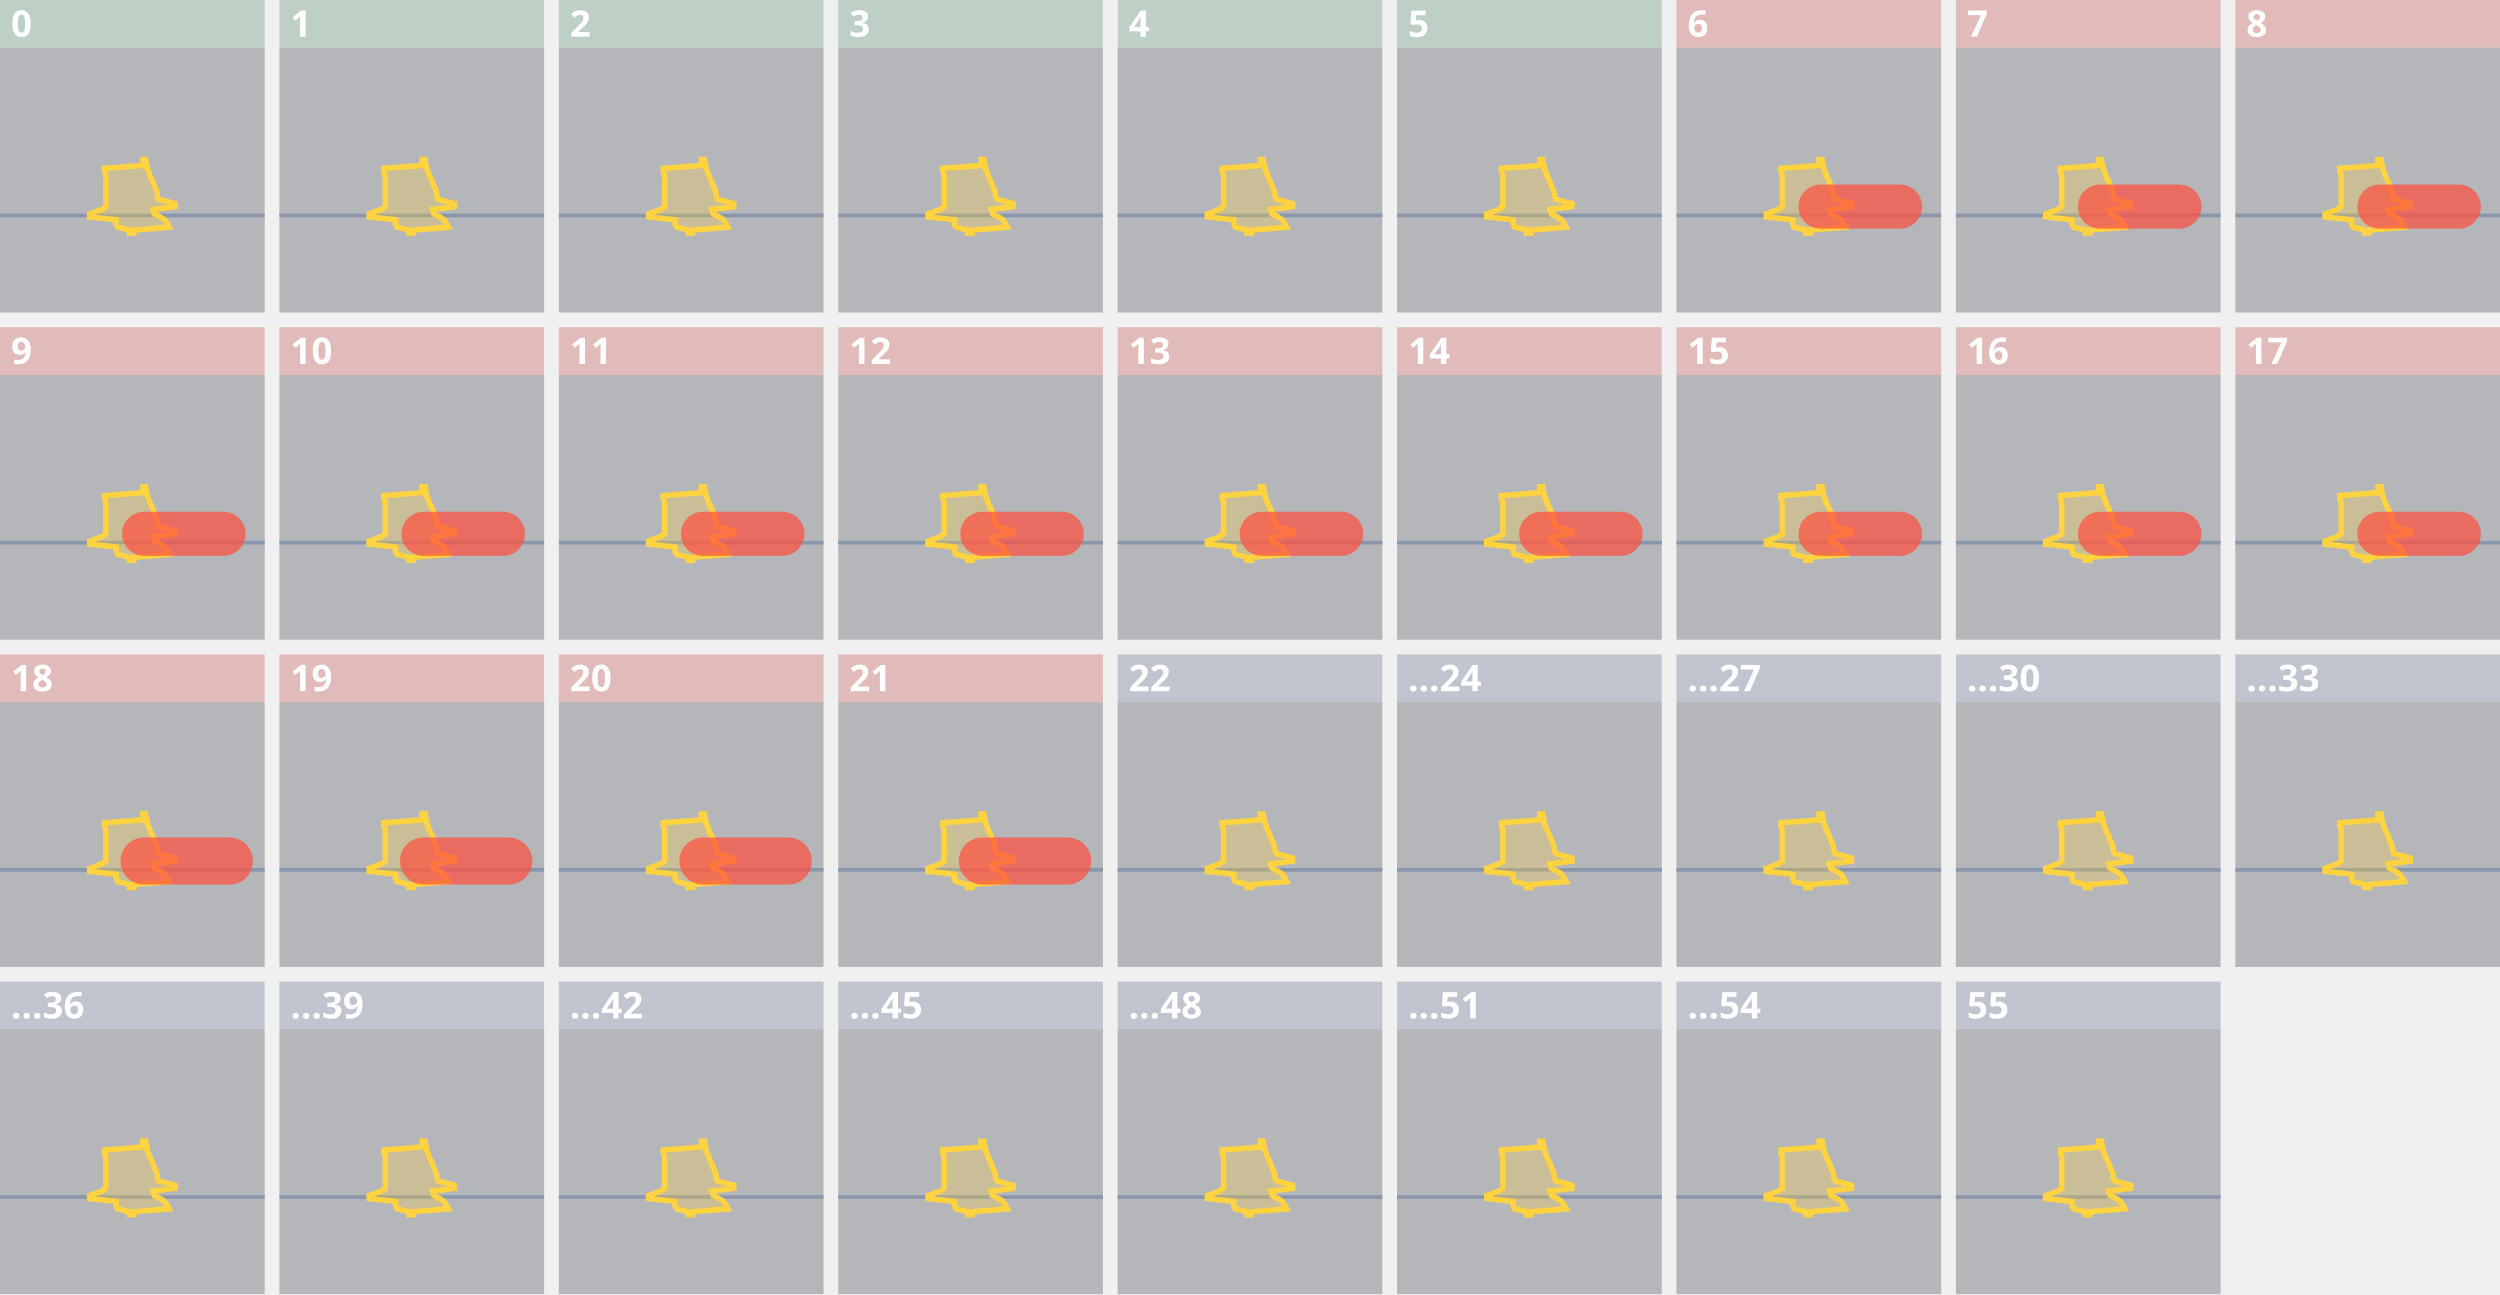
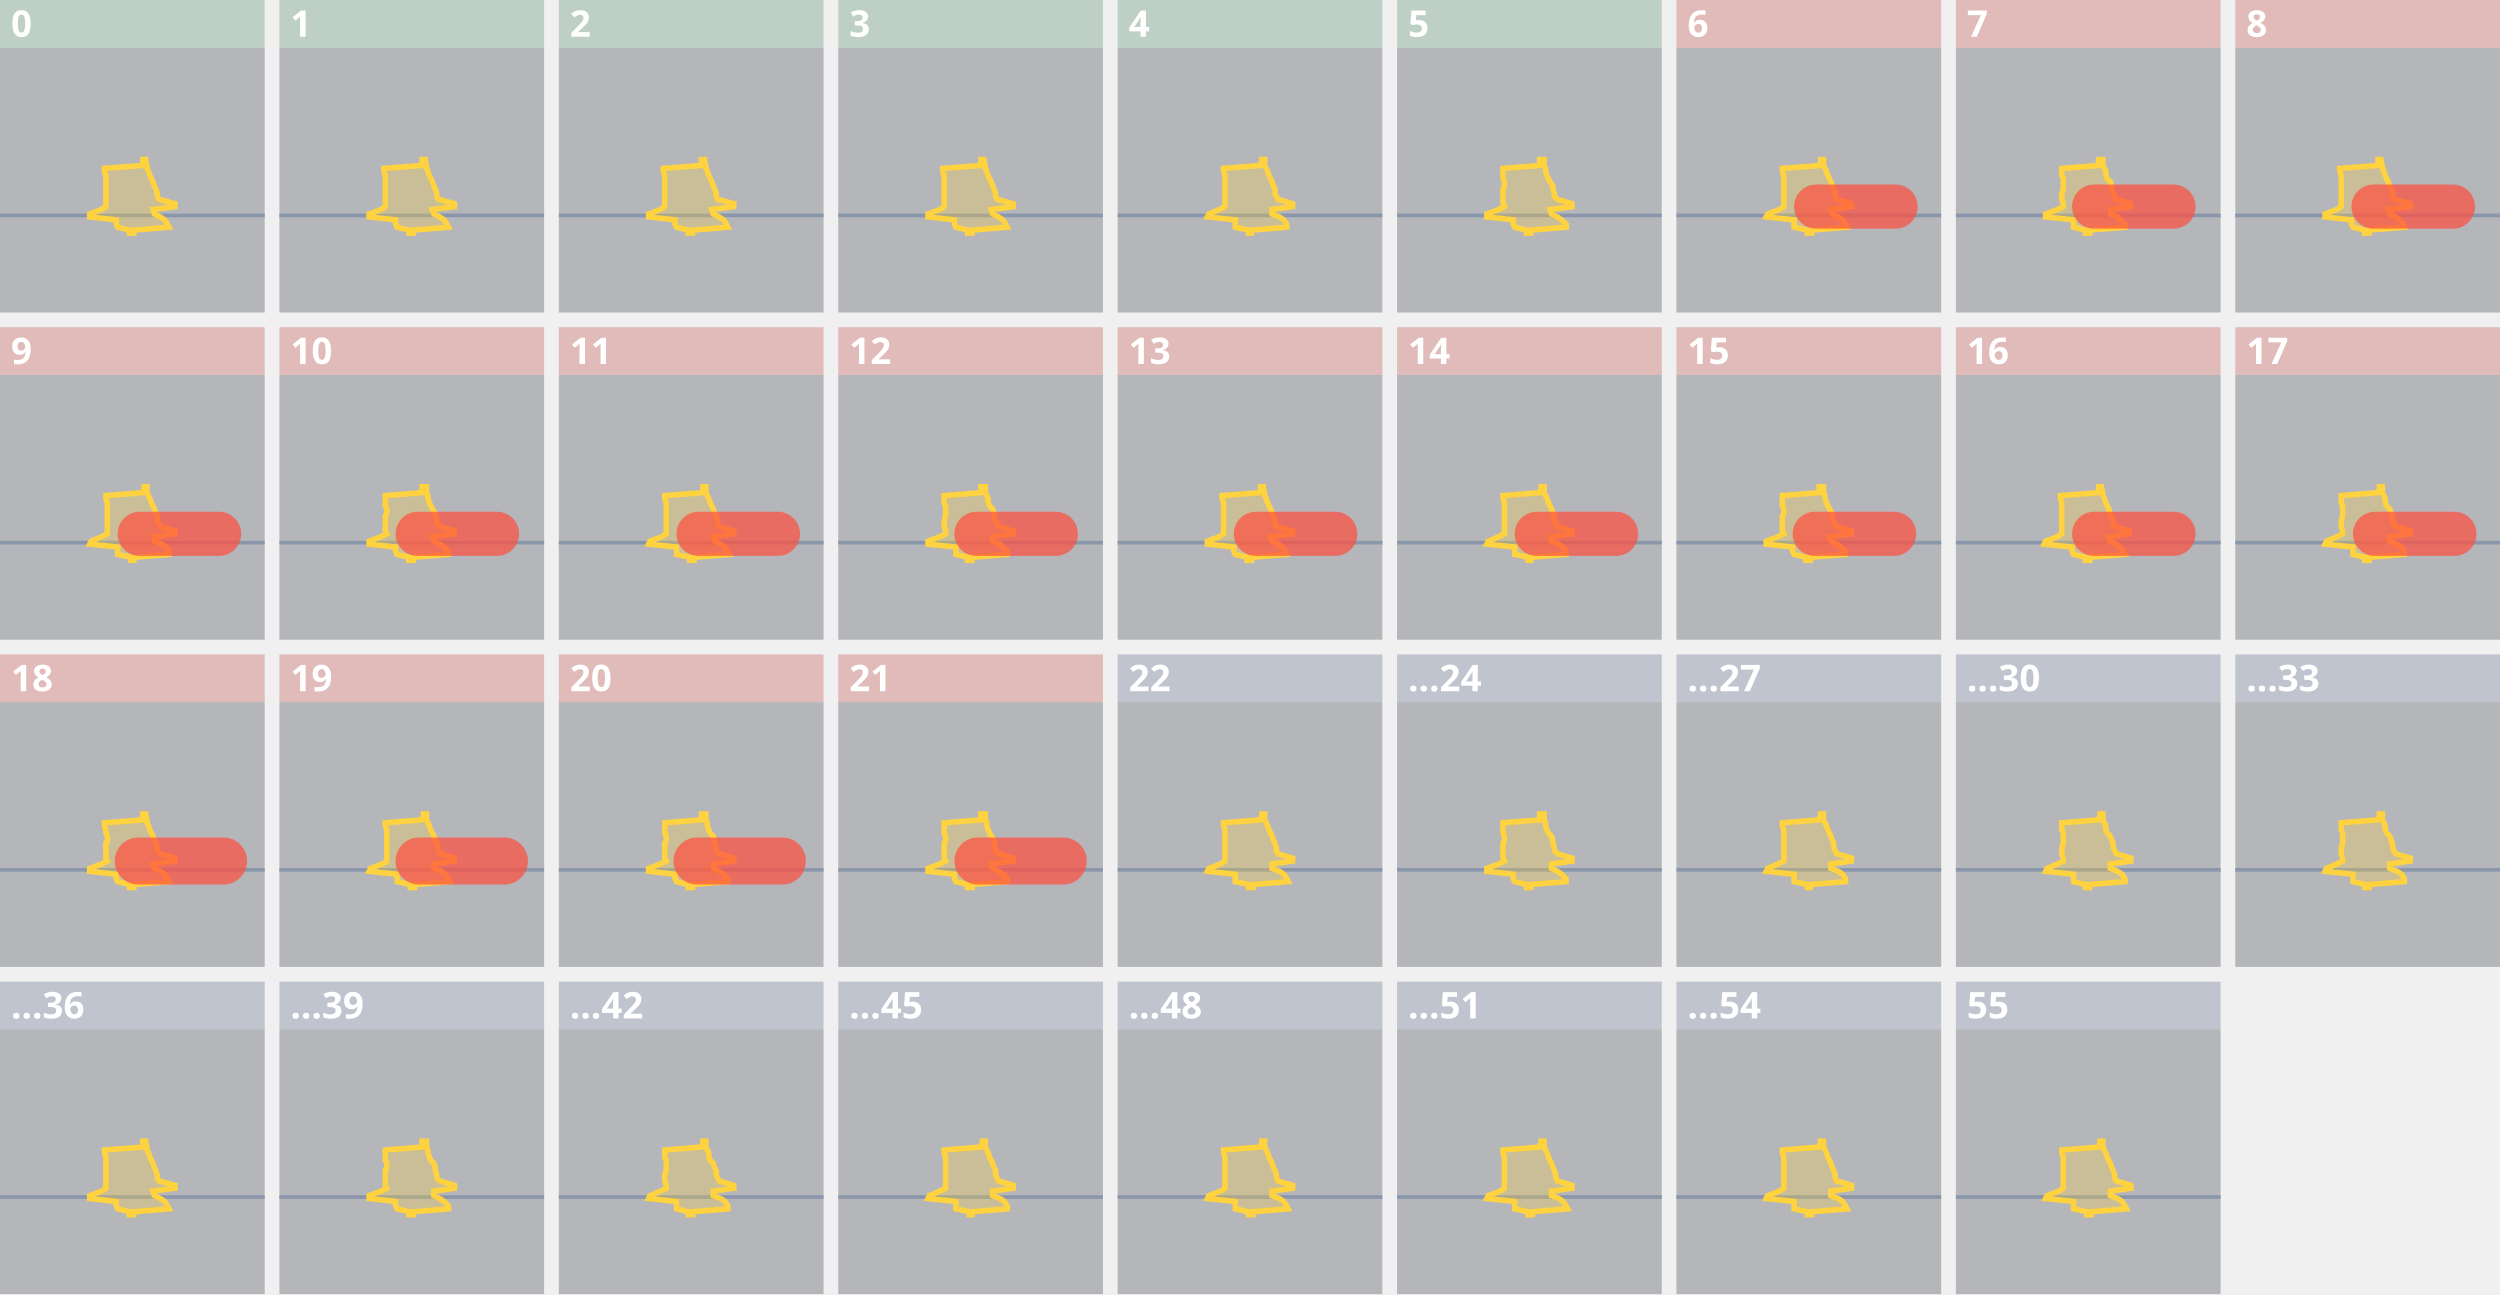
<svg xmlns="http://www.w3.org/2000/svg" viewBox="0 0 680 352" width="680" height="352">
  <style>text{font:bold 10px sans-serif;fill:#ffffff}.k{fill:#1b2230}.g{stroke:#8a96aa;stroke-width:2.50}use{stroke-width:3.75;fill-opacity:.28}.u{stroke:#ffd23f;fill:#ffd23f}.v{stroke:#4ade80;fill:#4ade80;fill-opacity:.6}.a{stroke:#e879f9;fill:#e879f9}.o{stroke:#22d3ee;fill:#22d3ee;fill-opacity:.5}.H{color:#ff4d3d;fill:#ff4d3d;opacity:.7}.G{color:#3b9cff;fill:#3b9cff;opacity:.75}.S{color:#ffa630;fill:#ffa630;opacity:.75}.T{color:#ffa630;fill:none;stroke:#ffa630;stroke-width:5.00;stroke-dasharray:10.0}.P{color:#c49bff;fill:none;stroke:#c49bff;stroke-width:2.50;stroke-dasharray:7.5}</style>
  <defs>
    <path id="b0" d="M7 -14L9 -14L9 -13L10 -10L10 -8L11 -6L12 -3L13 -1L14 1L15 4L16 6L17 9L17 11L18 13L29 16L29 18L14 20L15 23L19 25L22 27L24 30L25 32L1 34L1 36L-2 36L-2 34L-10 32L-11 30L-11 27L-29 25L-29 23L-21 20L-18 18L-18 16L-18 13L-18 11L-18 9L-18 6L-18 4L-18 1L-18 -1L-18 -3L-19 -6L-19 -8L7 -10L7 -13Z" />
+     <path id="b1" d="M8 -14L10 -14L10 -13L10 -10L11 -8L12 -6L13 -3L14 -1L15 1L16 4L17 6L17 9L18 11L19 13L29 16L29 18L15 20L15 23L20 25L23 27L25 30L25 32L1 34L1 36L-1 36L-1 34L-10 32L-10 30L-10 27L-29 25L-28 23L-21 20L-17 18L-17 16L-17 13L-17 11L-17 9L-17 6L-17 4L-17 1L-17 -1L-17 -3L-18 -6L-18 -8L7 -10L8 -13Z" />
+     <path id="b2" d="M7 -14L10 -14L10 -13L10 -10L11 -8L11 -6L12 -3L13 -1L14 1L16 4L16 6L17 9L17 11L19 13L29 16L29 18L14 20L15 23L19 25L22 27L25 30L25 32L1 34L1 36L-2 36L-2 34L-10 32L-11 30L-11 27L-29 25L-29 23L-21 20L-17 18L-18 16L-18 13L-18 11L-18 9L-18 6L-17 4L-17 1L-18 -1L-18 -3L-18 -6L-18 -8L7 -10L7 -13Z" />
+     <path id="b3" d="M8 -14L10 -14L10 -13L10 -10L11 -8L12 -6L13 -3L14 -1L15 1L16 4L17 6L18 9L18 11L19 13L29 16L29 18L15 20L16 23L20 25L23 27L25 30L26 32L2 34L2 36L-1 36L-1 34L-10 32L-10 30L-10 27L-29 25L-28 23L-20 20L-17 18L-17 16L-17 13L-17 11L-17 9L-17 6L-17 4L-17 1L-17 -1L-17 -3L-18 -6L-18 -8L8 -10L8 -13Z" />
+     <path id="b4" d="M7 -14L10 -14L10 -13L10 -10L11 -8L12 -6L12 -3L13 -1L15 1L16 4L16 6L17 9L18 11L19 13L29 16L29 18L15 20L15 23L20 25L22 27L25 30L25 32L1 34L1 36L-2 36L-2 34L-10 32L-10 30L-10 27L-29 25L-29 23L-21 20L-17 18L-17 16L-18 13L-18 11L-18 9L-17 6L-17 4L-17 1L-17 -1L-18 -3L-18 -6L-18 -8L7 -10L7 -13Z" />
+     <path id="b5" d="M7 -14L9 -14L9 -13L10 -10L10 -8L11 -6L12 -3L13 -1L14 1L15 4L16 6L17 9L17 11L18 13L28 16L28 18L14 20L15 23L19 25L22 27L24 30L25 32L1 34L1 36L-2 36L-2 34L-10 32L-11 30L-11 27L-30 25L-29 23L-21 20L-18 18L-18 16L-18 13L-18 11L-18 9L-18 6L-18 4L-18 1L-18 -1L-18 -3L-19 -6L-19 -8L7 -10L7 -13Z" />
+     <path id="b6" d="M8 -14L10 -14L10 -13L10 -10L11 -8L12 -6L12 -3L13 -1L15 1L16 4L17 6L17 9L18 11L19 13L29 16L29 18L15 20L15 23L20 25L23 27L25 30L25 32L1 34L1 36L-2 36L-2 34L-10 32L-10 30L-10 27L-29 25L-28 23L-21 20L-17 18L-17 16L-18 13L-18 11L-18 9L-17 6L-17 4L-17 1L-17 -1L-18 -3L-18 -6L-18 -8L7 -10L8 -13Z" />
+     <path id="b7" d="M7 -14L9 -14L9 -13L10 -10L10 -8L11 -6L12 -3L13 -1L14 1L15 4L16 6L17 9L17 11L19 13L29 16L29 18L14 20L15 23L19 25L22 27L24 30L25 32L1 34L1 36L-2 36L-2 34L-10 32L-11 30L-11 27L-29 25L-29 23L-21 20L-17 18L-18 16L-18 13L-18 11L-18 9L-18 6L-17 4L-17 1L-18 -1L-18 -3L-19 -6L-19 -8L7 -10L7 -13Z" />
+     <path id="b8" d="M8 -14L10 -14L10 -13L10 -10L11 -8L12 -6L13 -3L14 -1L15 1L16 4L17 6L18 9L18 11L19 13L29 16L29 18L15 20L15 23L20 25L23 27L25 30L26 32L2 34L2 36L-1 36L-1 34L-10 32L-10 30L-10 27L-29 25L-28 23L-20 20L-17 18L-17 16L-17 13L-17 11L-17 9L-17 6L-17 4L-17 1L-17 -1L-17 -3L-18 -6L-18 -8L7 -10L8 -13Z" />
+     <path id="b9" d="M7 -14L10 -14L10 -13L10 -10L11 -8L11 -6L12 -3L13 -1L15 1L16 4L16 6L17 9L17 11L19 13L29 16L29 18L15 20L15 23L19 25L22 27L25 30L25 32L1 34L1 36L-2 36L-2 34L-10 32L-11 30L-11 27L-29 25L-29 23L-21 20L-17 18L-18 16L-18 13L-18 11L-18 9L-18 6L-17 4L-17 1L-18 -1L-18 -3L-18 -6L-18 -8L7 -10L7 -13Z" />
    <rect id="K" x="-90" y="-90" width="180" height="180" class="k" />
    <rect id="Ls" width="72" height="13" fill="#3f7d5a" />
    <rect id="La" width="72" height="13" fill="#b8332b" />
    <rect id="Le" width="72" height="13" fill="#46557a" />
  </defs>
  <use href="#Ls" x="0" y="0" />
  <text x="3" y="10">0</text>
  <svg x="0" y="13" width="72" height="72" viewBox="-90 -90 180 180">
    <use href="#K" />
    <line x1="-90" y1="24" x2="90" y2="24" class="g" />
    <use href="#b0" class="u" />
  </svg>
  <use href="#Ls" x="76" y="0" />
  <text x="79" y="10">1</text>
  <svg x="76" y="13" width="72" height="72" viewBox="-90 -90 180 180">
    <use href="#K" />
    <line x1="-90" y1="24" x2="90" y2="24" class="g" />
    <use href="#b0" class="u" />
  </svg>
  <use href="#Ls" x="152" y="0" />
  <text x="155" y="10">2</text>
  <svg x="152" y="13" width="72" height="72" viewBox="-90 -90 180 180">
    <use href="#K" />
    <line x1="-90" y1="24" x2="90" y2="24" class="g" />
    <use href="#b0" class="u" />
  </svg>
  <use href="#Ls" x="228" y="0" />
  <text x="231" y="10">3</text>
  <svg x="228" y="13" width="72" height="72" viewBox="-90 -90 180 180">
    <use href="#K" />
    <line x1="-90" y1="24" x2="90" y2="24" class="g" />
    <use href="#b0" class="u" />
  </svg>
  <use href="#Ls" x="304" y="0" />
  <text x="307" y="10">4</text>
  <svg x="304" y="13" width="72" height="72" viewBox="-90 -90 180 180">
    <use href="#K" />
    <line x1="-90" y1="24" x2="90" y2="24" class="g" />
-     <use href="#b0" class="u" />
+     <use href="#b1" class="u" />
  </svg>
  <use href="#Ls" x="380" y="0" />
  <text x="383" y="10">5</text>
  <svg x="380" y="13" width="72" height="72" viewBox="-90 -90 180 180">
    <use href="#K" />
    <line x1="-90" y1="24" x2="90" y2="24" class="g" />
-     <use href="#b0" class="u" />
+     <use href="#b2" class="u" />
  </svg>
  <use href="#La" x="456" y="0" />
  <text x="459" y="10">6</text>
  <svg x="456" y="13" width="72" height="72" viewBox="-90 -90 180 180">
    <use href="#K" />
    <line x1="-90" y1="24" x2="90" y2="24" class="g" />
-     <use href="#b0" class="u" />
-     <g class="H">
-       <line x1="8" y1="18" x2="62" y2="18" stroke="currentColor" stroke-width="30" stroke-linecap="round" />
+     <use href="#b3" class="u" />
+     <g class="H">
+       <line x1="5" y1="18" x2="59" y2="18" stroke="currentColor" stroke-width="30" stroke-linecap="round" />
    </g>
  </svg>
  <use href="#La" x="532" y="0" />
  <text x="535" y="10">7</text>
  <svg x="532" y="13" width="72" height="72" viewBox="-90 -90 180 180">
    <use href="#K" />
    <line x1="-90" y1="24" x2="90" y2="24" class="g" />
-     <use href="#b0" class="u" />
-     <g class="H">
-       <line x1="8" y1="18" x2="62" y2="18" stroke="currentColor" stroke-width="30" stroke-linecap="round" />
+     <use href="#b4" class="u" />
+     <g class="H">
+       <line x1="4" y1="18" x2="58" y2="18" stroke="currentColor" stroke-width="30" stroke-linecap="round" />
    </g>
  </svg>
  <use href="#La" x="608" y="0" />
  <text x="611" y="10">8</text>
  <svg x="608" y="13" width="72" height="72" viewBox="-90 -90 180 180">
    <use href="#K" />
    <line x1="-90" y1="24" x2="90" y2="24" class="g" />
    <use href="#b0" class="u" />
    <g class="H">
-       <line x1="8" y1="18" x2="62" y2="18" stroke="currentColor" stroke-width="30" stroke-linecap="round" />
+       <line x1="4" y1="18" x2="58" y2="18" stroke="currentColor" stroke-width="30" stroke-linecap="round" />
    </g>
  </svg>
  <use href="#La" x="0" y="89" />
  <text x="3" y="99">9</text>
  <svg x="0" y="102" width="72" height="72" viewBox="-90 -90 180 180">
    <use href="#K" />
    <line x1="-90" y1="24" x2="90" y2="24" class="g" />
-     <use href="#b0" class="u" />
-     <g class="H">
-       <line x1="8" y1="18" x2="62" y2="18" stroke="currentColor" stroke-width="30" stroke-linecap="round" />
+     <use href="#b1" class="u" />
+     <g class="H">
+       <line x1="5" y1="18" x2="59" y2="18" stroke="currentColor" stroke-width="30" stroke-linecap="round" />
    </g>
  </svg>
  <use href="#La" x="76" y="89" />
  <text x="79" y="99">10</text>
  <svg x="76" y="102" width="72" height="72" viewBox="-90 -90 180 180">
    <use href="#K" />
    <line x1="-90" y1="24" x2="90" y2="24" class="g" />
-     <use href="#b0" class="u" />
-     <g class="H">
-       <line x1="8" y1="18" x2="62" y2="18" stroke="currentColor" stroke-width="30" stroke-linecap="round" />
+     <use href="#b2" class="u" />
+     <g class="H">
+       <line x1="4" y1="18" x2="58" y2="18" stroke="currentColor" stroke-width="30" stroke-linecap="round" />
    </g>
  </svg>
  <use href="#La" x="152" y="89" />
  <text x="155" y="99">11</text>
  <svg x="152" y="102" width="72" height="72" viewBox="-90 -90 180 180">
    <use href="#K" />
    <line x1="-90" y1="24" x2="90" y2="24" class="g" />
-     <use href="#b0" class="u" />
-     <g class="H">
-       <line x1="8" y1="18" x2="62" y2="18" stroke="currentColor" stroke-width="30" stroke-linecap="round" />
+     <use href="#b3" class="u" />
+     <g class="H">
+       <line x1="5" y1="18" x2="59" y2="18" stroke="currentColor" stroke-width="30" stroke-linecap="round" />
    </g>
  </svg>
  <use href="#La" x="228" y="89" />
  <text x="231" y="99">12</text>
  <svg x="228" y="102" width="72" height="72" viewBox="-90 -90 180 180">
    <use href="#K" />
    <line x1="-90" y1="24" x2="90" y2="24" class="g" />
-     <use href="#b0" class="u" />
-     <g class="H">
-       <line x1="8" y1="18" x2="62" y2="18" stroke="currentColor" stroke-width="30" stroke-linecap="round" />
+     <use href="#b4" class="u" />
+     <g class="H">
+       <line x1="4" y1="18" x2="58" y2="18" stroke="currentColor" stroke-width="30" stroke-linecap="round" />
    </g>
  </svg>
  <use href="#La" x="304" y="89" />
  <text x="307" y="99">13</text>
  <svg x="304" y="102" width="72" height="72" viewBox="-90 -90 180 180">
    <use href="#K" />
    <line x1="-90" y1="24" x2="90" y2="24" class="g" />
    <use href="#b0" class="u" />
    <g class="H">
-       <line x1="8" y1="18" x2="62" y2="18" stroke="currentColor" stroke-width="30" stroke-linecap="round" />
+       <line x1="4" y1="18" x2="58" y2="18" stroke="currentColor" stroke-width="30" stroke-linecap="round" />
    </g>
  </svg>
  <use href="#La" x="380" y="89" />
  <text x="383" y="99">14</text>
  <svg x="380" y="102" width="72" height="72" viewBox="-90 -90 180 180">
    <use href="#K" />
    <line x1="-90" y1="24" x2="90" y2="24" class="g" />
-     <use href="#b0" class="u" />
-     <g class="H">
-       <line x1="8" y1="18" x2="62" y2="18" stroke="currentColor" stroke-width="30" stroke-linecap="round" />
+     <use href="#b1" class="u" />
+     <g class="H">
+       <line x1="5" y1="18" x2="59" y2="18" stroke="currentColor" stroke-width="30" stroke-linecap="round" />
    </g>
  </svg>
  <use href="#La" x="456" y="89" />
  <text x="459" y="99">15</text>
  <svg x="456" y="102" width="72" height="72" viewBox="-90 -90 180 180">
    <use href="#K" />
    <line x1="-90" y1="24" x2="90" y2="24" class="g" />
-     <use href="#b0" class="u" />
-     <g class="H">
-       <line x1="8" y1="18" x2="62" y2="18" stroke="currentColor" stroke-width="30" stroke-linecap="round" />
+     <use href="#b2" class="u" />
+     <g class="H">
+       <line x1="4" y1="18" x2="58" y2="18" stroke="currentColor" stroke-width="30" stroke-linecap="round" />
    </g>
  </svg>
  <use href="#La" x="532" y="89" />
  <text x="535" y="99">16</text>
  <svg x="532" y="102" width="72" height="72" viewBox="-90 -90 180 180">
    <use href="#K" />
    <line x1="-90" y1="24" x2="90" y2="24" class="g" />
-     <use href="#b0" class="u" />
-     <g class="H">
-       <line x1="8" y1="18" x2="62" y2="18" stroke="currentColor" stroke-width="30" stroke-linecap="round" />
+     <use href="#b5" class="u" />
+     <g class="H">
+       <line x1="4" y1="18" x2="58" y2="18" stroke="currentColor" stroke-width="30" stroke-linecap="round" />
    </g>
  </svg>
  <use href="#La" x="608" y="89" />
  <text x="611" y="99">17</text>
  <svg x="608" y="102" width="72" height="72" viewBox="-90 -90 180 180">
    <use href="#K" />
    <line x1="-90" y1="24" x2="90" y2="24" class="g" />
-     <use href="#b0" class="u" />
-     <g class="H">
-       <line x1="8" y1="18" x2="62" y2="18" stroke="currentColor" stroke-width="30" stroke-linecap="round" />
+     <use href="#b6" class="u" />
+     <g class="H">
+       <line x1="5" y1="18" x2="59" y2="18" stroke="currentColor" stroke-width="30" stroke-linecap="round" />
    </g>
  </svg>
  <use href="#La" x="0" y="178" />
  <text x="3" y="188">18</text>
  <svg x="0" y="191" width="72" height="72" viewBox="-90 -90 180 180">
    <use href="#K" />
    <line x1="-90" y1="24" x2="90" y2="24" class="g" />
-     <use href="#b0" class="u" />
-     <g class="H">
-       <line x1="8" y1="18" x2="66" y2="18" stroke="currentColor" stroke-width="32" stroke-linecap="round" />
+     <use href="#b7" class="u" />
+     <g class="H">
+       <line x1="4" y1="18" x2="62" y2="18" stroke="currentColor" stroke-width="32" stroke-linecap="round" />
    </g>
  </svg>
  <use href="#La" x="76" y="178" />
  <text x="79" y="188">19</text>
  <svg x="76" y="191" width="72" height="72" viewBox="-90 -90 180 180">
    <use href="#K" />
    <line x1="-90" y1="24" x2="90" y2="24" class="g" />
-     <use href="#b0" class="u" />
-     <g class="H">
-       <line x1="8" y1="18" x2="66" y2="18" stroke="currentColor" stroke-width="32" stroke-linecap="round" />
+     <use href="#b8" class="u" />
+     <g class="H">
+       <line x1="5" y1="18" x2="63" y2="18" stroke="currentColor" stroke-width="32" stroke-linecap="round" />
    </g>
  </svg>
  <use href="#La" x="152" y="178" />
  <text x="155" y="188">20</text>
  <svg x="152" y="191" width="72" height="72" viewBox="-90 -90 180 180">
    <use href="#K" />
    <line x1="-90" y1="24" x2="90" y2="24" class="g" />
-     <use href="#b0" class="u" />
-     <g class="H">
-       <line x1="8" y1="18" x2="66" y2="18" stroke="currentColor" stroke-width="32" stroke-linecap="round" />
+     <use href="#b9" class="u" />
+     <g class="H">
+       <line x1="4" y1="18" x2="62" y2="18" stroke="currentColor" stroke-width="32" stroke-linecap="round" />
    </g>
  </svg>
  <use href="#La" x="228" y="178" />
  <text x="231" y="188">21</text>
  <svg x="228" y="191" width="72" height="72" viewBox="-90 -90 180 180">
    <use href="#K" />
    <line x1="-90" y1="24" x2="90" y2="24" class="g" />
-     <use href="#b0" class="u" />
-     <g class="H">
-       <line x1="8" y1="18" x2="66" y2="18" stroke="currentColor" stroke-width="32" stroke-linecap="round" />
+     <use href="#b2" class="u" />
+     <g class="H">
+       <line x1="5" y1="18" x2="63" y2="18" stroke="currentColor" stroke-width="32" stroke-linecap="round" />
    </g>
  </svg>
  <use href="#Le" x="304" y="178" />
  <text x="307" y="188">22</text>
  <svg x="304" y="191" width="72" height="72" viewBox="-90 -90 180 180">
    <use href="#K" />
    <line x1="-90" y1="24" x2="90" y2="24" class="g" />
-     <use href="#b0" class="u" />
+     <use href="#b8" class="u" />
  </svg>
  <use href="#Le" x="380" y="178" />
  <text x="383" y="188">…24</text>
  <svg x="380" y="191" width="72" height="72" viewBox="-90 -90 180 180">
    <use href="#K" />
    <line x1="-90" y1="24" x2="90" y2="24" class="g" />
-     <use href="#b0" class="u" />
+     <use href="#b9" class="u" />
  </svg>
  <use href="#Le" x="456" y="178" />
  <text x="459" y="188">…27</text>
  <svg x="456" y="191" width="72" height="72" viewBox="-90 -90 180 180">
    <use href="#K" />
    <line x1="-90" y1="24" x2="90" y2="24" class="g" />
-     <use href="#b0" class="u" />
+     <use href="#b1" class="u" />
  </svg>
  <use href="#Le" x="532" y="178" />
  <text x="535" y="188">…30</text>
  <svg x="532" y="191" width="72" height="72" viewBox="-90 -90 180 180">
    <use href="#K" />
    <line x1="-90" y1="24" x2="90" y2="24" class="g" />
-     <use href="#b0" class="u" />
+     <use href="#b6" class="u" />
  </svg>
  <use href="#Le" x="608" y="178" />
  <text x="611" y="188">…33</text>
  <svg x="608" y="191" width="72" height="72" viewBox="-90 -90 180 180">
    <use href="#K" />
    <line x1="-90" y1="24" x2="90" y2="24" class="g" />
-     <use href="#b0" class="u" />
+     <use href="#b6" class="u" />
  </svg>
  <use href="#Le" x="0" y="267" />
  <text x="3" y="277">…36</text>
  <svg x="0" y="280" width="72" height="72" viewBox="-90 -90 180 180">
    <use href="#K" />
    <line x1="-90" y1="24" x2="90" y2="24" class="g" />
    <use href="#b0" class="u" />
  </svg>
  <use href="#Le" x="76" y="267" />
  <text x="79" y="277">…39</text>
  <svg x="76" y="280" width="72" height="72" viewBox="-90 -90 180 180">
    <use href="#K" />
    <line x1="-90" y1="24" x2="90" y2="24" class="g" />
-     <use href="#b0" class="u" />
+     <use href="#b9" class="u" />
  </svg>
  <use href="#Le" x="152" y="267" />
  <text x="155" y="277">…42</text>
  <svg x="152" y="280" width="72" height="72" viewBox="-90 -90 180 180">
    <use href="#K" />
    <line x1="-90" y1="24" x2="90" y2="24" class="g" />
-     <use href="#b0" class="u" />
+     <use href="#b6" class="u" />
  </svg>
  <use href="#Le" x="228" y="267" />
  <text x="231" y="277">…45</text>
  <svg x="228" y="280" width="72" height="72" viewBox="-90 -90 180 180">
    <use href="#K" />
    <line x1="-90" y1="24" x2="90" y2="24" class="g" />
-     <use href="#b0" class="u" />
+     <use href="#b1" class="u" />
  </svg>
  <use href="#Le" x="304" y="267" />
  <text x="307" y="277">…48</text>
  <svg x="304" y="280" width="72" height="72" viewBox="-90 -90 180 180">
    <use href="#K" />
    <line x1="-90" y1="24" x2="90" y2="24" class="g" />
-     <use href="#b0" class="u" />
+     <use href="#b8" class="u" />
  </svg>
  <use href="#Le" x="380" y="267" />
  <text x="383" y="277">…51</text>
  <svg x="380" y="280" width="72" height="72" viewBox="-90 -90 180 180">
    <use href="#K" />
    <line x1="-90" y1="24" x2="90" y2="24" class="g" />
-     <use href="#b0" class="u" />
+     <use href="#b8" class="u" />
  </svg>
  <use href="#Le" x="456" y="267" />
  <text x="459" y="277">…54</text>
  <svg x="456" y="280" width="72" height="72" viewBox="-90 -90 180 180">
    <use href="#K" />
    <line x1="-90" y1="24" x2="90" y2="24" class="g" />
-     <use href="#b0" class="u" />
+     <use href="#b8" class="u" />
  </svg>
  <use href="#Le" x="532" y="267" />
  <text x="535" y="277">55</text>
  <svg x="532" y="280" width="72" height="72" viewBox="-90 -90 180 180">
    <use href="#K" />
    <line x1="-90" y1="24" x2="90" y2="24" class="g" />
-     <use href="#b0" class="u" />
+     <use href="#b8" class="u" />
  </svg>
</svg>
